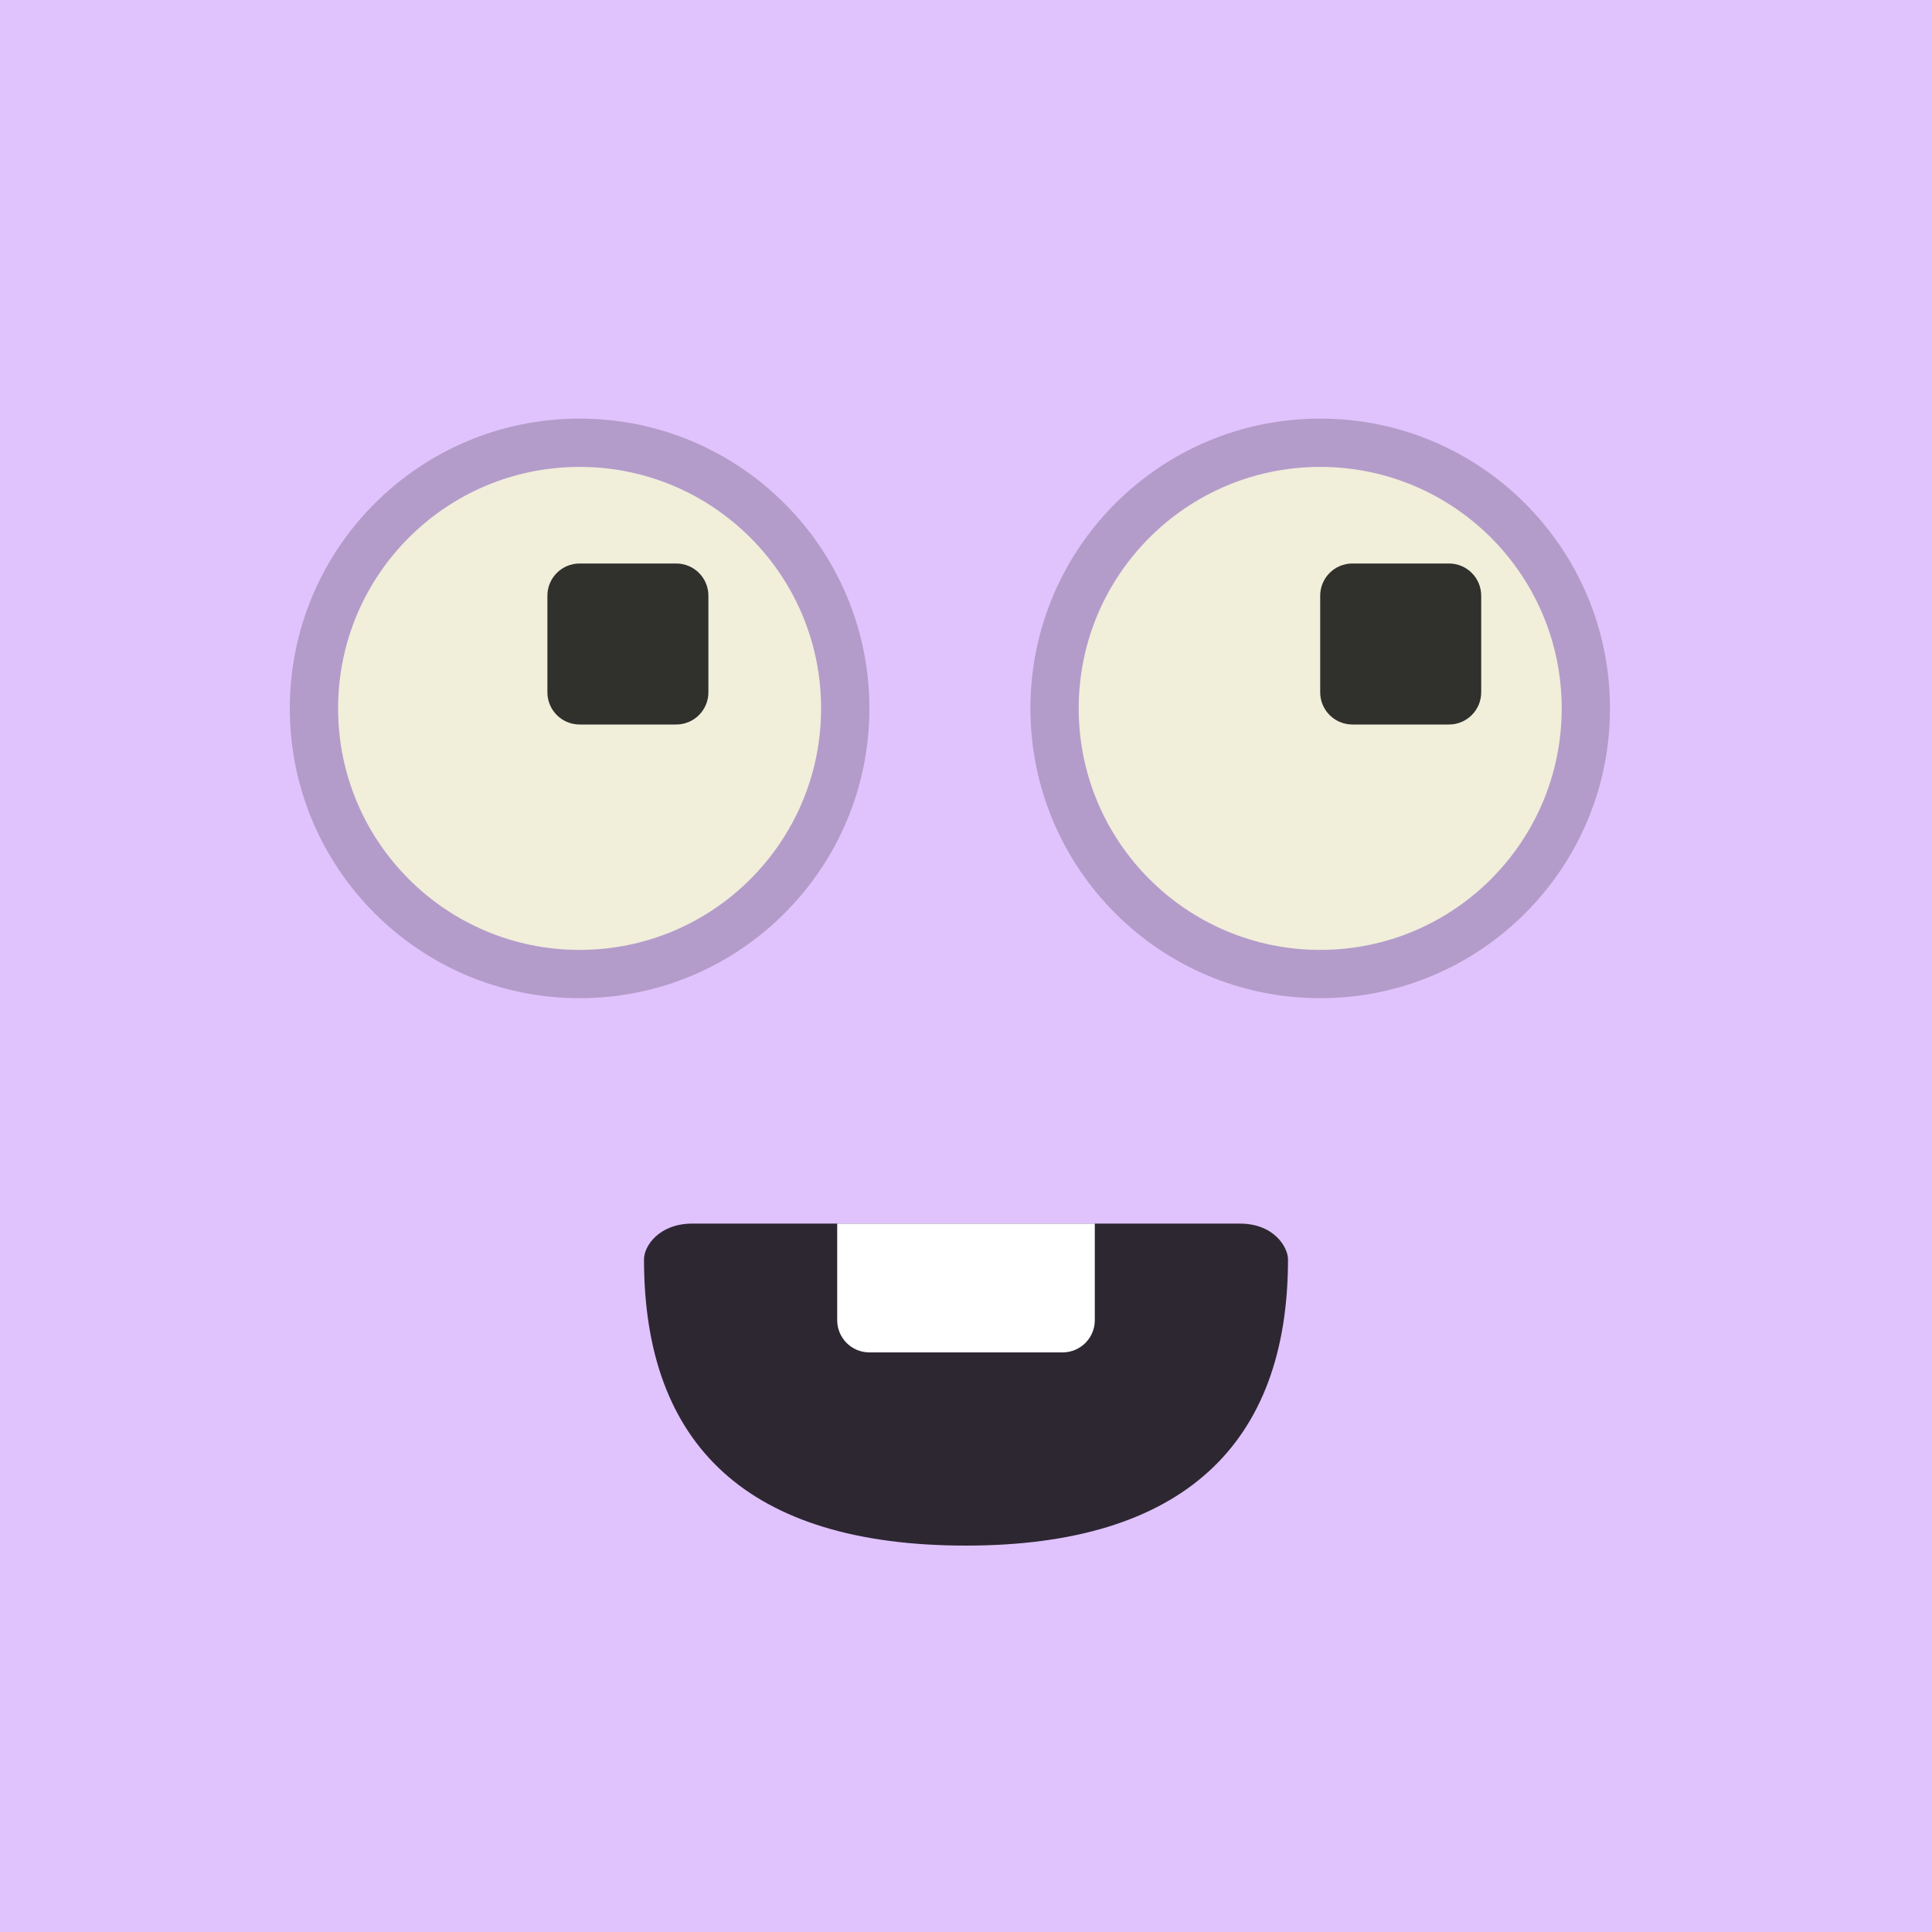
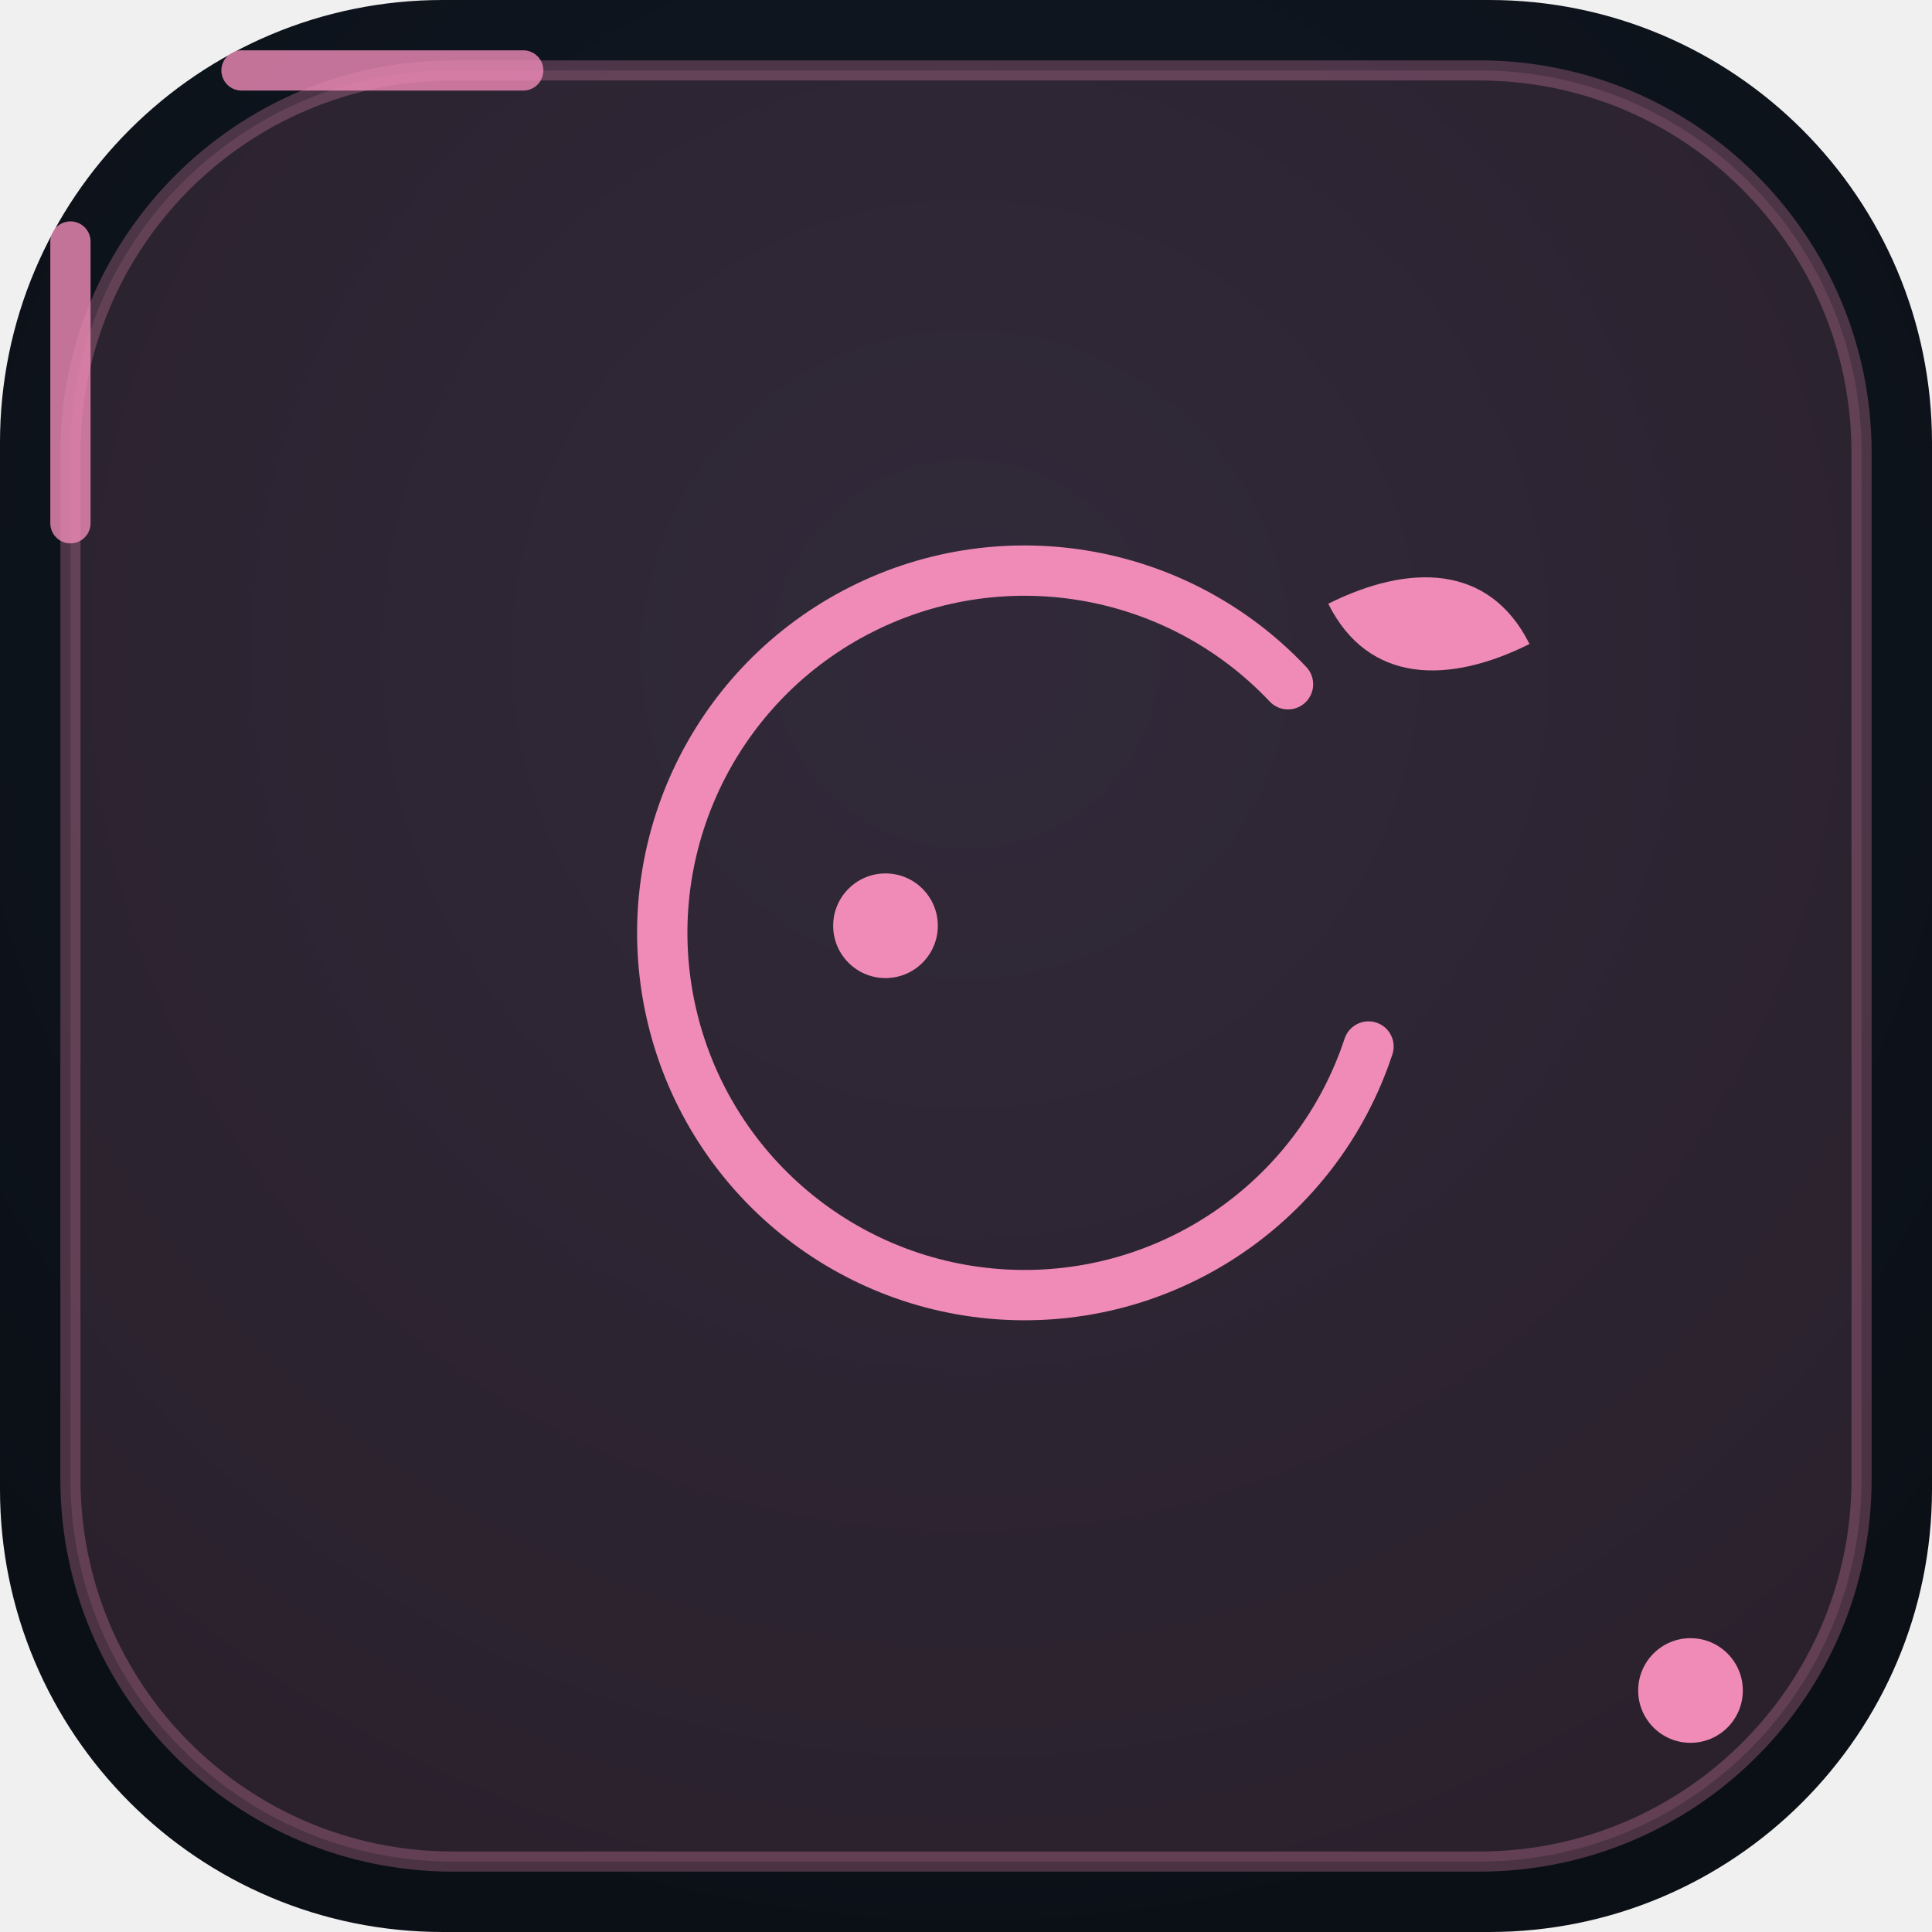
- <svg xmlns="http://www.w3.org/2000/svg" viewBox="0 0 120 120" fill="none" shape-rendering="auto">
-   <mask id="viewboxMask">
-     <rect width="120" height="120" rx="0" ry="0" x="0" y="0" fill="#fff" />
-   </mask>
-   <g mask="url(#viewboxMask)">
-     <rect fill="#e0c3fc" width="120" height="120" x="0" y="0" />
-     <g transform="translate(22 68)">
-       <path fill-rule="evenodd" clip-rule="evenodd" d="M18 10.22C18 21.78 24.47 28 38 28c13.52 0 20-6.34 20-17.78C58 9.5 57.17 8 55 8H21c-2.05 0-3 1.38-3 2.22Z" fill="#000" fill-opacity=".8" />
-       <mask id="mouthSmile02-a" style="mask-type:luminance" maskUnits="userSpaceOnUse" x="18" y="8" width="40" height="20">
-         <path fill-rule="evenodd" clip-rule="evenodd" d="M18 10.22C18 21.78 24.47 28 38 28c13.52 0 20-6.34 20-17.78C58 9.5 57.17 8 55 8H21c-2.05 0-3 1.38-3 2.22Z" fill="#fff" />
-       </mask>
-       <g mask="url(#mouthSmile02-a)">
-         <rect x="30" y="2" width="16" height="14" rx="2" fill="#fff" />
-       </g>
-     </g>
-     <g transform="translate(8 20)">
-       <circle cx="28" cy="24" r="18" fill="#000" fill-opacity=".2" />
-       <circle cx="74" cy="24" r="18" fill="#000" fill-opacity=".2" />
-       <circle cx="28" cy="24" r="15" fill="#F1EEDA" />
-       <circle cx="74" cy="24" r="15" fill="#F1EEDA" />
-       <rect x="26" y="15" width="10" height="10" rx="2" fill="#000" fill-opacity=".8" />
-       <rect x="74" y="15" width="10" height="10" rx="2" fill="#000" fill-opacity=".8" />
-     </g>
-   </g>
+ <svg xmlns="http://www.w3.org/2000/svg" viewBox="0 0 96 96" role="img" aria-label="叶停云 · MUSE-404">
+   <defs>
+     <radialGradient id="bg" cx="50%" cy="34%" r="80%">
+       <stop offset="0%" stop-color="#121a26" />
+       <stop offset="100%" stop-color="#0a0e14" />
+     </radialGradient>
+   </defs>
+   <rect width="96" height="96" rx="22" fill="url(#bg)" />
+   <rect x="3.5" y="3.5" width="89" height="89" rx="19" fill="none" stroke="#f08bb8" stroke-opacity=".28" />
+   <rect x="3.5" y="3.5" width="89" height="89" rx="19" fill="rgba(240,139,184,.14)" />
+   <path d="M12 3.5h14M3.5 12v14" stroke="#f08bb8" stroke-width="2" stroke-linecap="round" fill="none" opacity=".8" />
+   <path d="M64 34a18 18 0 1 0 4 18" fill="none" stroke="#f08bb8" stroke-width="2.5" stroke-linecap="round" />
+   <path d="M66 30c4-2 8-2 10 2-4 2-8 2-10-2Z" fill="#f08bb8" />
+   <circle cx="44" cy="46" r="2.6" fill="#f08bb8" />
+   <circle cx="84" cy="84" r="2.6" fill="#f08bb8" />
</svg>
